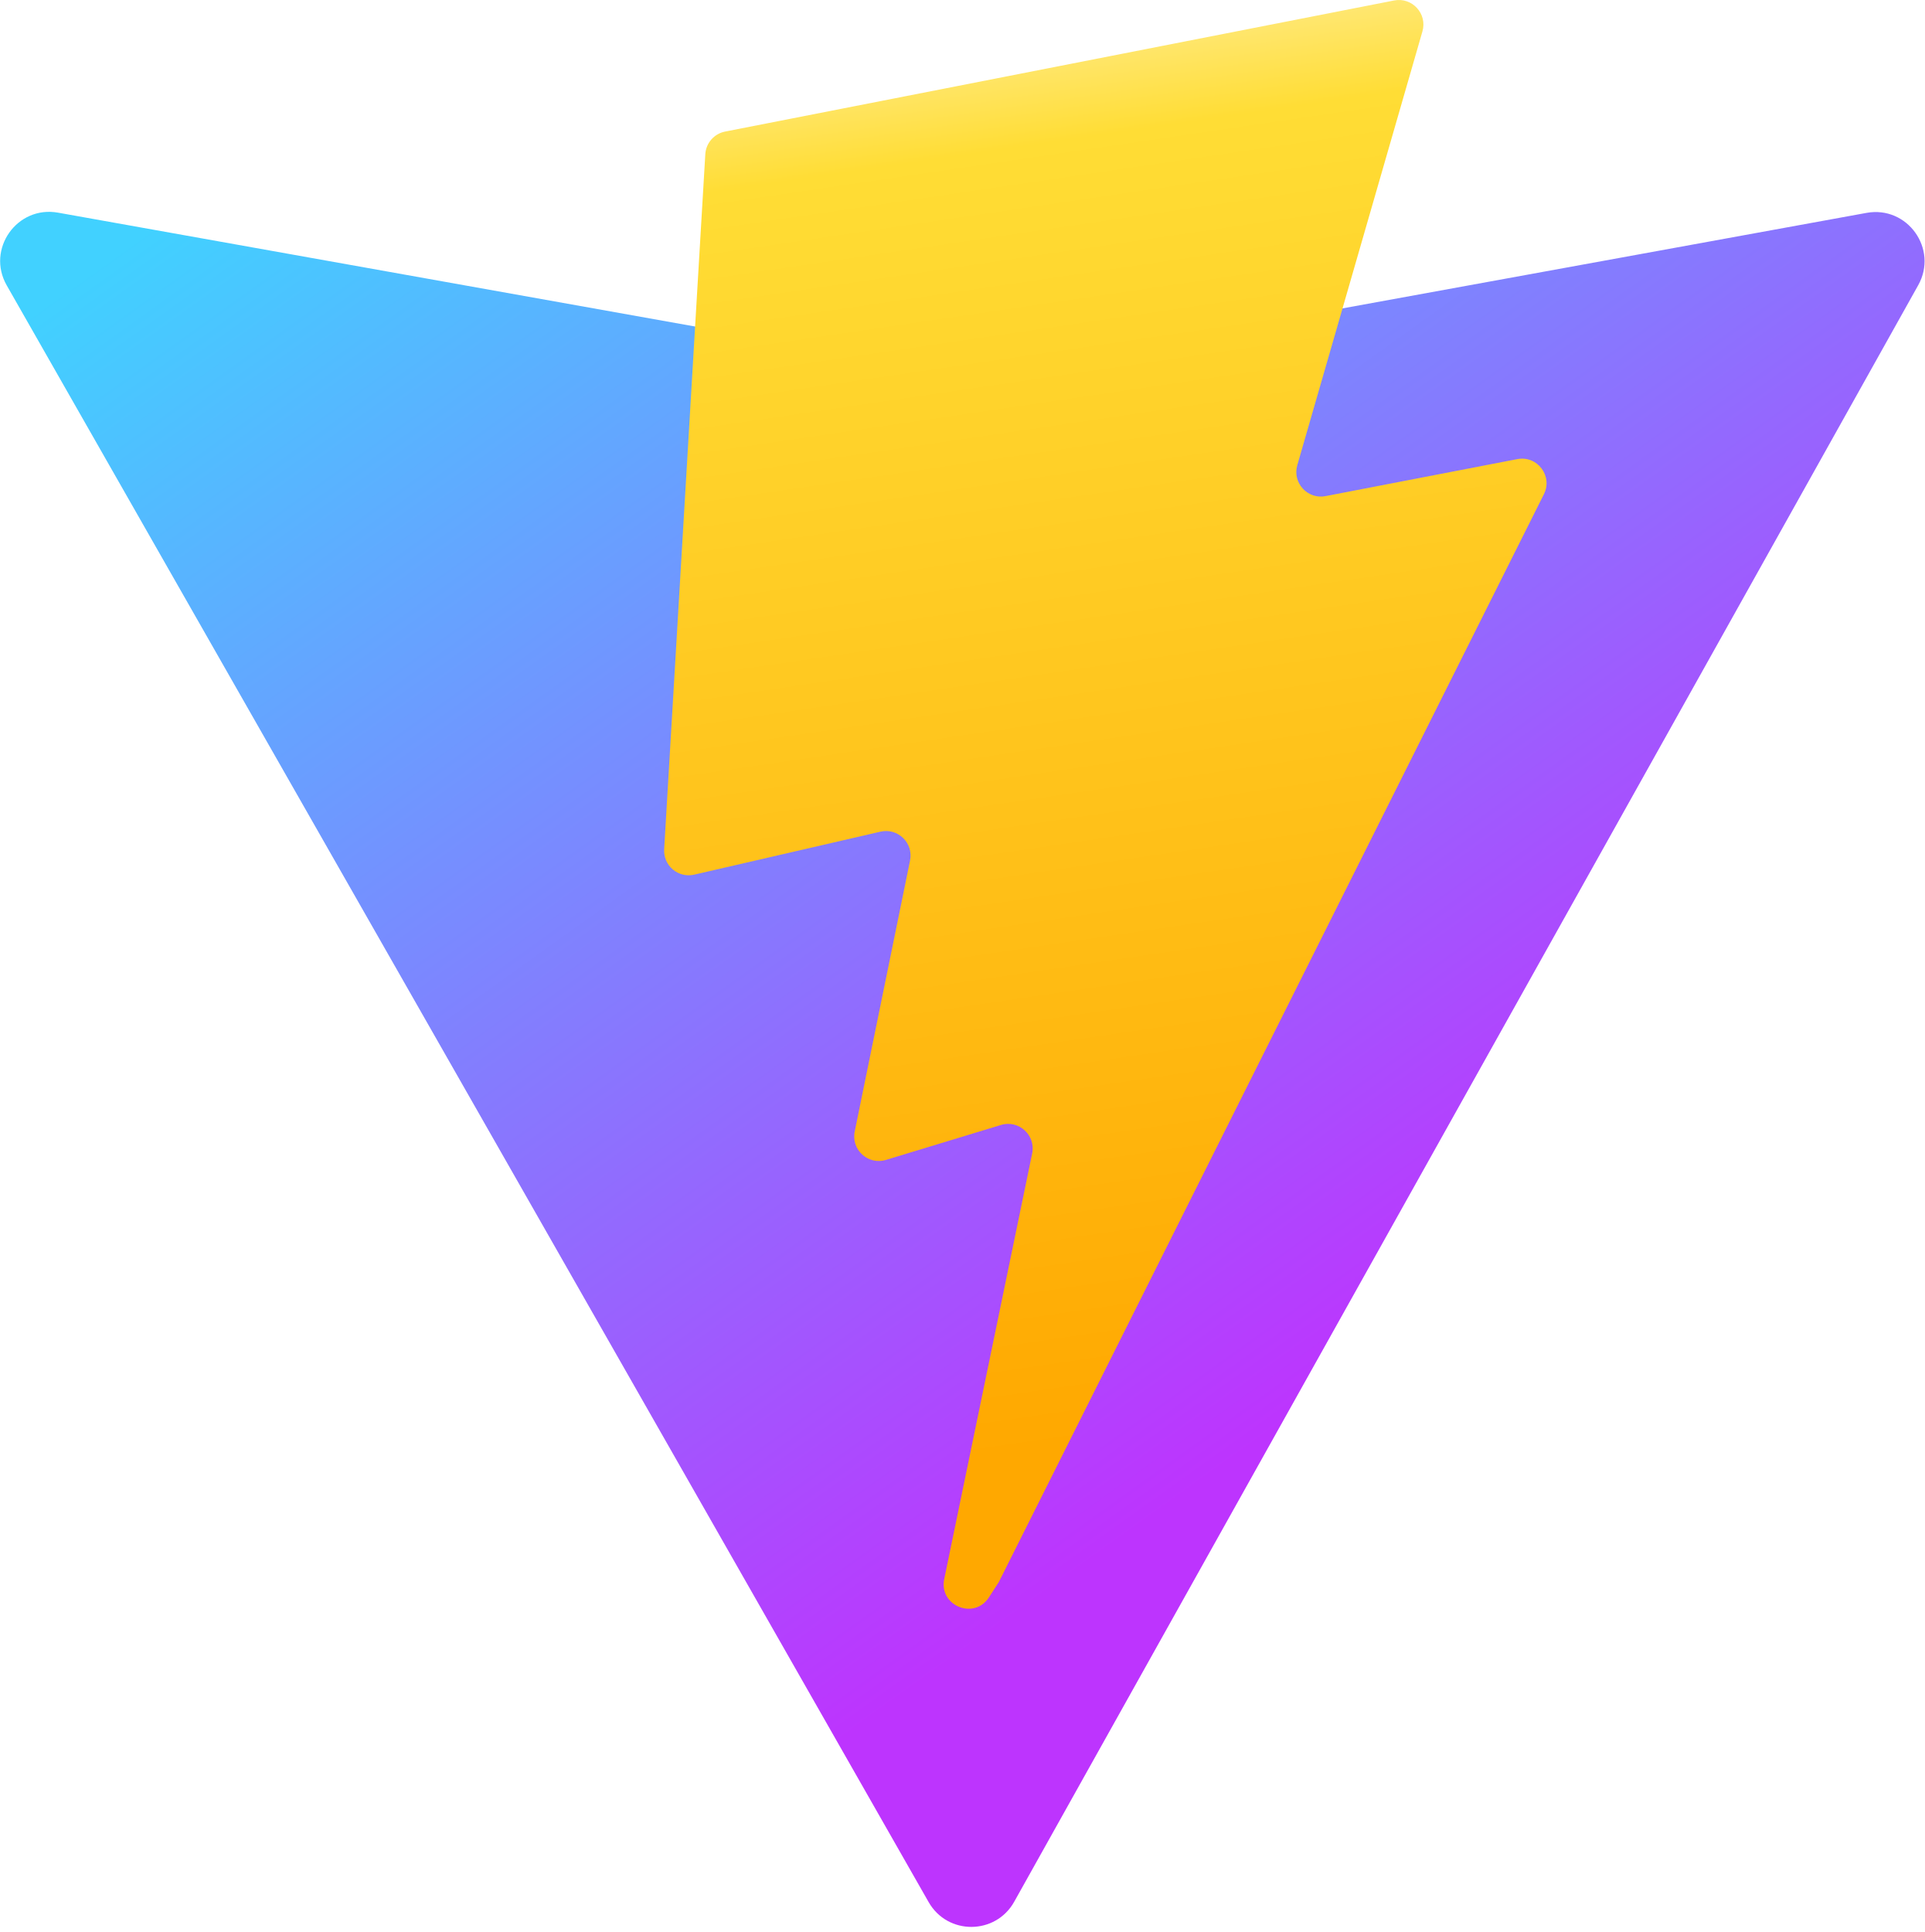
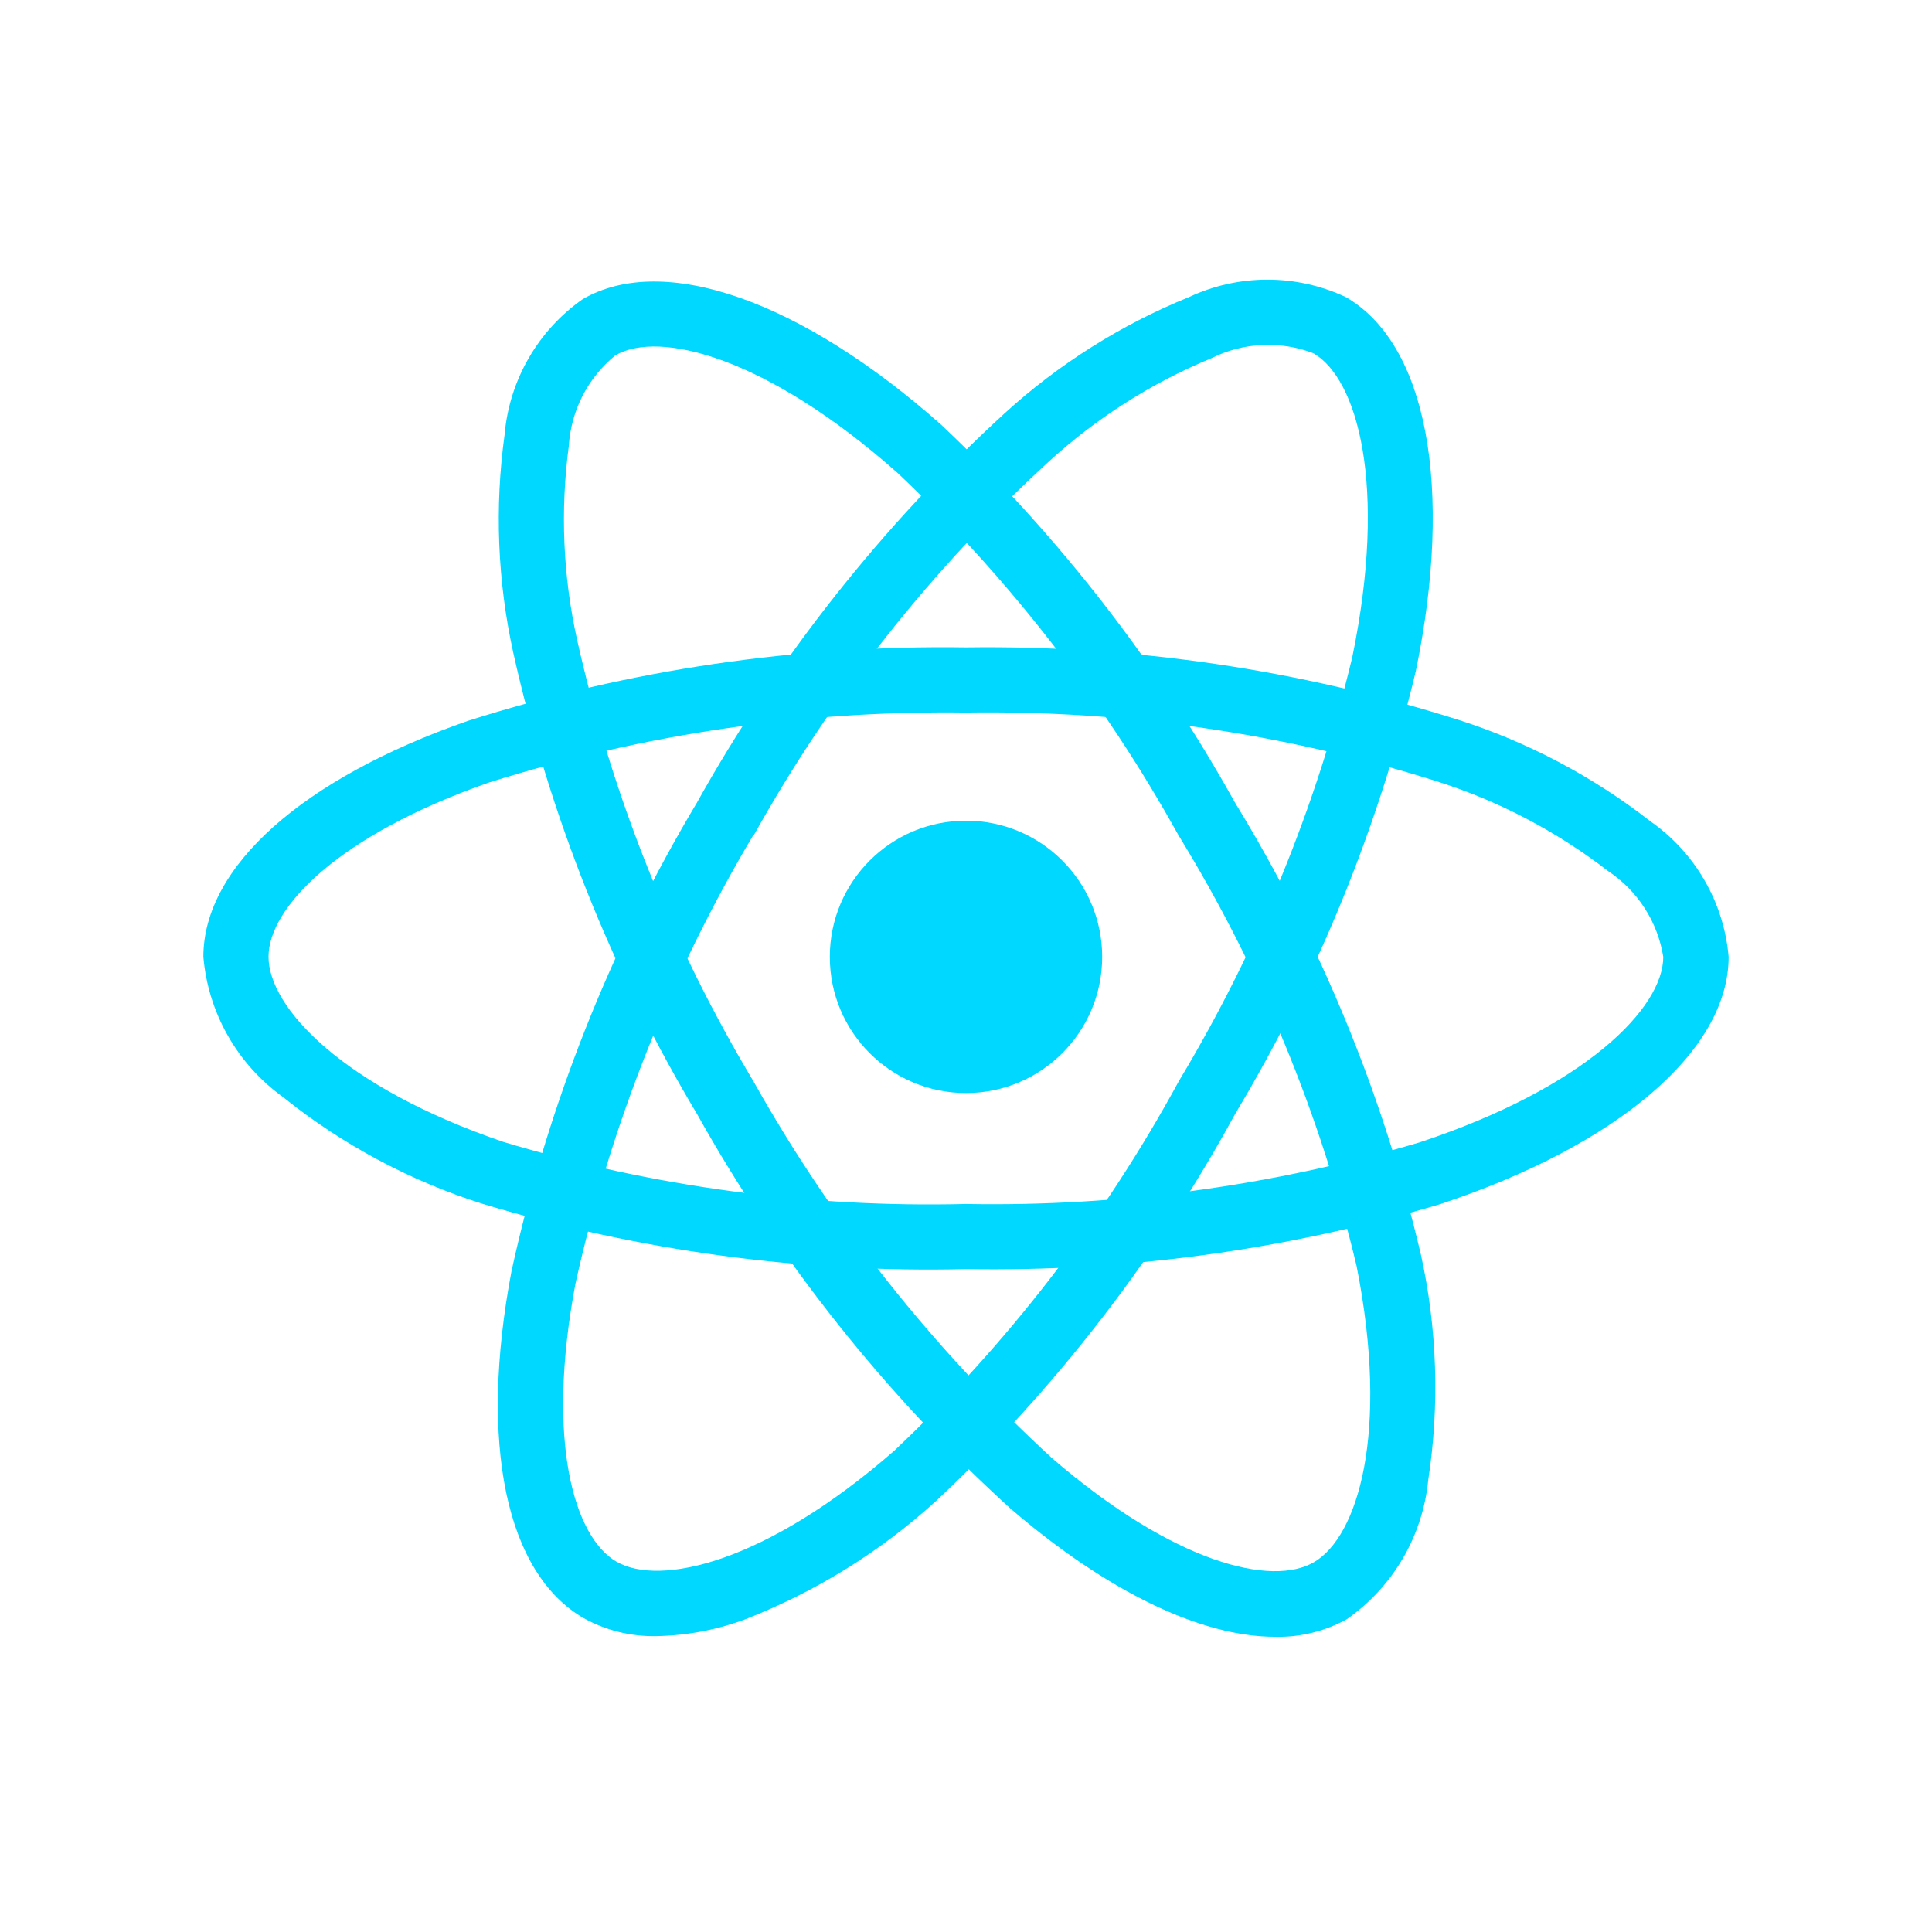
- <svg xmlns="http://www.w3.org/2000/svg" aria-hidden="true" role="img" class="iconify iconify--logos" width="31.88" height="32" preserveAspectRatio="xMidYMid meet" viewBox="0 0 256 257">
-   <defs>
-     <linearGradient id="IconifyId1813088fe1fbc01fb466" x1="-.828%" x2="57.636%" y1="7.652%" y2="78.411%">
-       <stop offset="0%" stop-color="#41D1FF" />
-       <stop offset="100%" stop-color="#BD34FE" />
-     </linearGradient>
-     <linearGradient id="IconifyId1813088fe1fbc01fb467" x1="43.376%" x2="50.316%" y1="2.242%" y2="89.03%">
-       <stop offset="0%" stop-color="#FFEA83" />
-       <stop offset="8.333%" stop-color="#FFDD35" />
-       <stop offset="100%" stop-color="#FFA800" />
-     </linearGradient>
-   </defs>
-   <path fill="url(#IconifyId1813088fe1fbc01fb466)" d="M255.153 37.938L134.897 252.976c-2.483 4.44-8.862 4.466-11.382.048L.875 37.958c-2.746-4.814 1.371-10.646 6.827-9.67l120.385 21.517a6.537 6.537 0 0 0 2.322-.004l117.867-21.483c5.438-.991 9.574 4.796 6.877 9.62Z" />
-   <path fill="url(#IconifyId1813088fe1fbc01fb467)" d="M185.432.063L96.44 17.501a3.268 3.268 0 0 0-2.634 3.014l-5.474 92.456a3.268 3.268 0 0 0 3.997 3.378l24.777-5.718c2.318-.535 4.413 1.507 3.936 3.838l-7.361 36.047c-.495 2.426 1.782 4.5 4.151 3.78l15.304-4.649c2.372-.72 4.652 1.36 4.15 3.788l-11.698 56.621c-.732 3.542 3.979 5.473 5.943 2.437l1.313-2.028l72.516-144.72c1.215-2.423-.88-5.186-3.54-4.672l-25.505 4.922c-2.396.462-4.435-1.77-3.759-4.114l16.646-57.705c.677-2.35-1.37-4.583-3.769-4.113Z" />
+ <svg xmlns="http://www.w3.org/2000/svg" width="76" height="76" viewBox="0 0 76 76" fill="none">
+   <path d="M38 42.998C40.959 42.998 43.357 40.6 43.357 37.641C43.357 34.682 40.959 32.284 38 32.284C35.041 32.284 32.643 34.682 32.643 37.641C32.643 40.6 35.041 42.998 38 42.998Z" fill="#00D8FF" />
+   <path d="M38 49.924C31.561 50.08 25.138 49.212 18.971 47.352C16.123 46.449 13.466 45.027 11.135 43.157C10.246 42.518 9.505 41.694 8.964 40.742C8.423 39.79 8.094 38.732 8 37.641C8 34.099 11.891 30.627 18.41 28.356C24.742 26.343 31.357 25.368 38 25.467C44.554 25.376 51.081 26.334 57.333 28.305C60.076 29.179 62.643 30.533 64.914 32.303C65.788 32.912 66.518 33.706 67.051 34.629C67.585 35.551 67.909 36.58 68 37.641C68 41.322 63.65 45.053 56.643 47.372C50.596 49.17 44.308 50.031 38 49.924V49.924ZM38 28.03C31.645 27.945 25.316 28.873 19.252 30.777C13.252 32.871 10.563 35.734 10.563 37.635C10.563 39.623 13.454 42.75 19.801 44.92C25.7 46.69 31.843 47.514 38 47.361C44.035 47.469 50.051 46.652 55.839 44.94C62.429 42.756 65.429 39.625 65.429 37.641C65.32 36.96 65.072 36.309 64.7 35.729C64.327 35.149 63.839 34.652 63.264 34.27C61.232 32.7 58.939 31.5 56.491 30.726C50.51 28.848 44.268 27.938 38 28.03V28.03Z" fill="#00D8FF" />
+   <path d="M25.829 64.36C24.829 64.383 23.841 64.141 22.966 63.657C19.897 61.887 18.834 56.783 20.122 50.001C21.542 43.511 24.002 37.292 27.408 31.587C30.602 25.864 34.692 20.689 39.521 16.257C41.65 14.318 44.105 12.77 46.773 11.687C47.738 11.234 48.791 11 49.856 11C50.922 11 51.975 11.234 52.94 11.687C56.131 13.525 57.187 19.157 55.698 26.385C54.234 32.523 51.838 38.401 48.592 43.812C45.51 49.468 41.549 54.599 36.858 59.012C34.652 61.028 32.093 62.618 29.309 63.702C28.194 64.116 27.017 64.339 25.829 64.36V64.36ZM29.628 32.86C26.38 38.323 24.021 44.268 22.642 50.472C21.457 56.719 22.595 60.475 24.249 61.431C25.964 62.423 30.125 61.482 35.178 57.068C39.657 52.84 43.437 47.929 46.379 42.518C49.488 37.344 51.786 31.725 53.195 25.855C54.596 19.052 53.386 14.886 51.667 13.896C51.023 13.649 50.335 13.539 49.646 13.572C48.957 13.604 48.282 13.78 47.664 14.087C45.289 15.067 43.106 16.458 41.214 18.197C36.6 22.441 32.694 27.396 29.643 32.873L29.628 32.86Z" fill="#00D8FF" />
+   <path d="M50.165 64.388C47.261 64.388 43.574 62.631 39.734 59.329C34.819 54.857 30.661 49.62 27.419 43.821C24.056 38.195 21.615 32.066 20.189 25.669C19.57 22.854 19.455 19.952 19.85 17.097C19.941 16.038 20.264 15.012 20.795 14.092C21.326 13.171 22.052 12.378 22.923 11.768C26.109 9.923 31.516 11.82 37.034 16.718C41.621 21.051 45.516 26.062 48.584 31.577C51.944 37.072 54.411 43.066 55.891 49.335C56.536 52.252 56.636 55.265 56.184 58.219C56.077 59.308 55.735 60.362 55.183 61.307C54.63 62.252 53.88 63.066 52.983 63.694C52.122 64.171 51.149 64.411 50.165 64.388V64.388ZM29.636 42.531C32.747 48.073 36.719 53.085 41.405 57.379C46.224 61.525 50.047 62.417 51.691 61.45C53.405 60.454 54.669 56.387 53.366 49.806C51.939 43.821 49.573 38.099 46.357 32.854C43.43 27.576 39.712 22.778 35.332 18.625C30.138 14.014 25.925 12.983 24.209 13.977C23.674 14.412 23.235 14.953 22.919 15.566C22.604 16.179 22.419 16.851 22.376 17.539C22.036 20.085 22.147 22.671 22.704 25.178C24.076 31.296 26.417 37.156 29.639 42.535L29.636 42.531Z" fill="#00D8FF" />
</svg>
